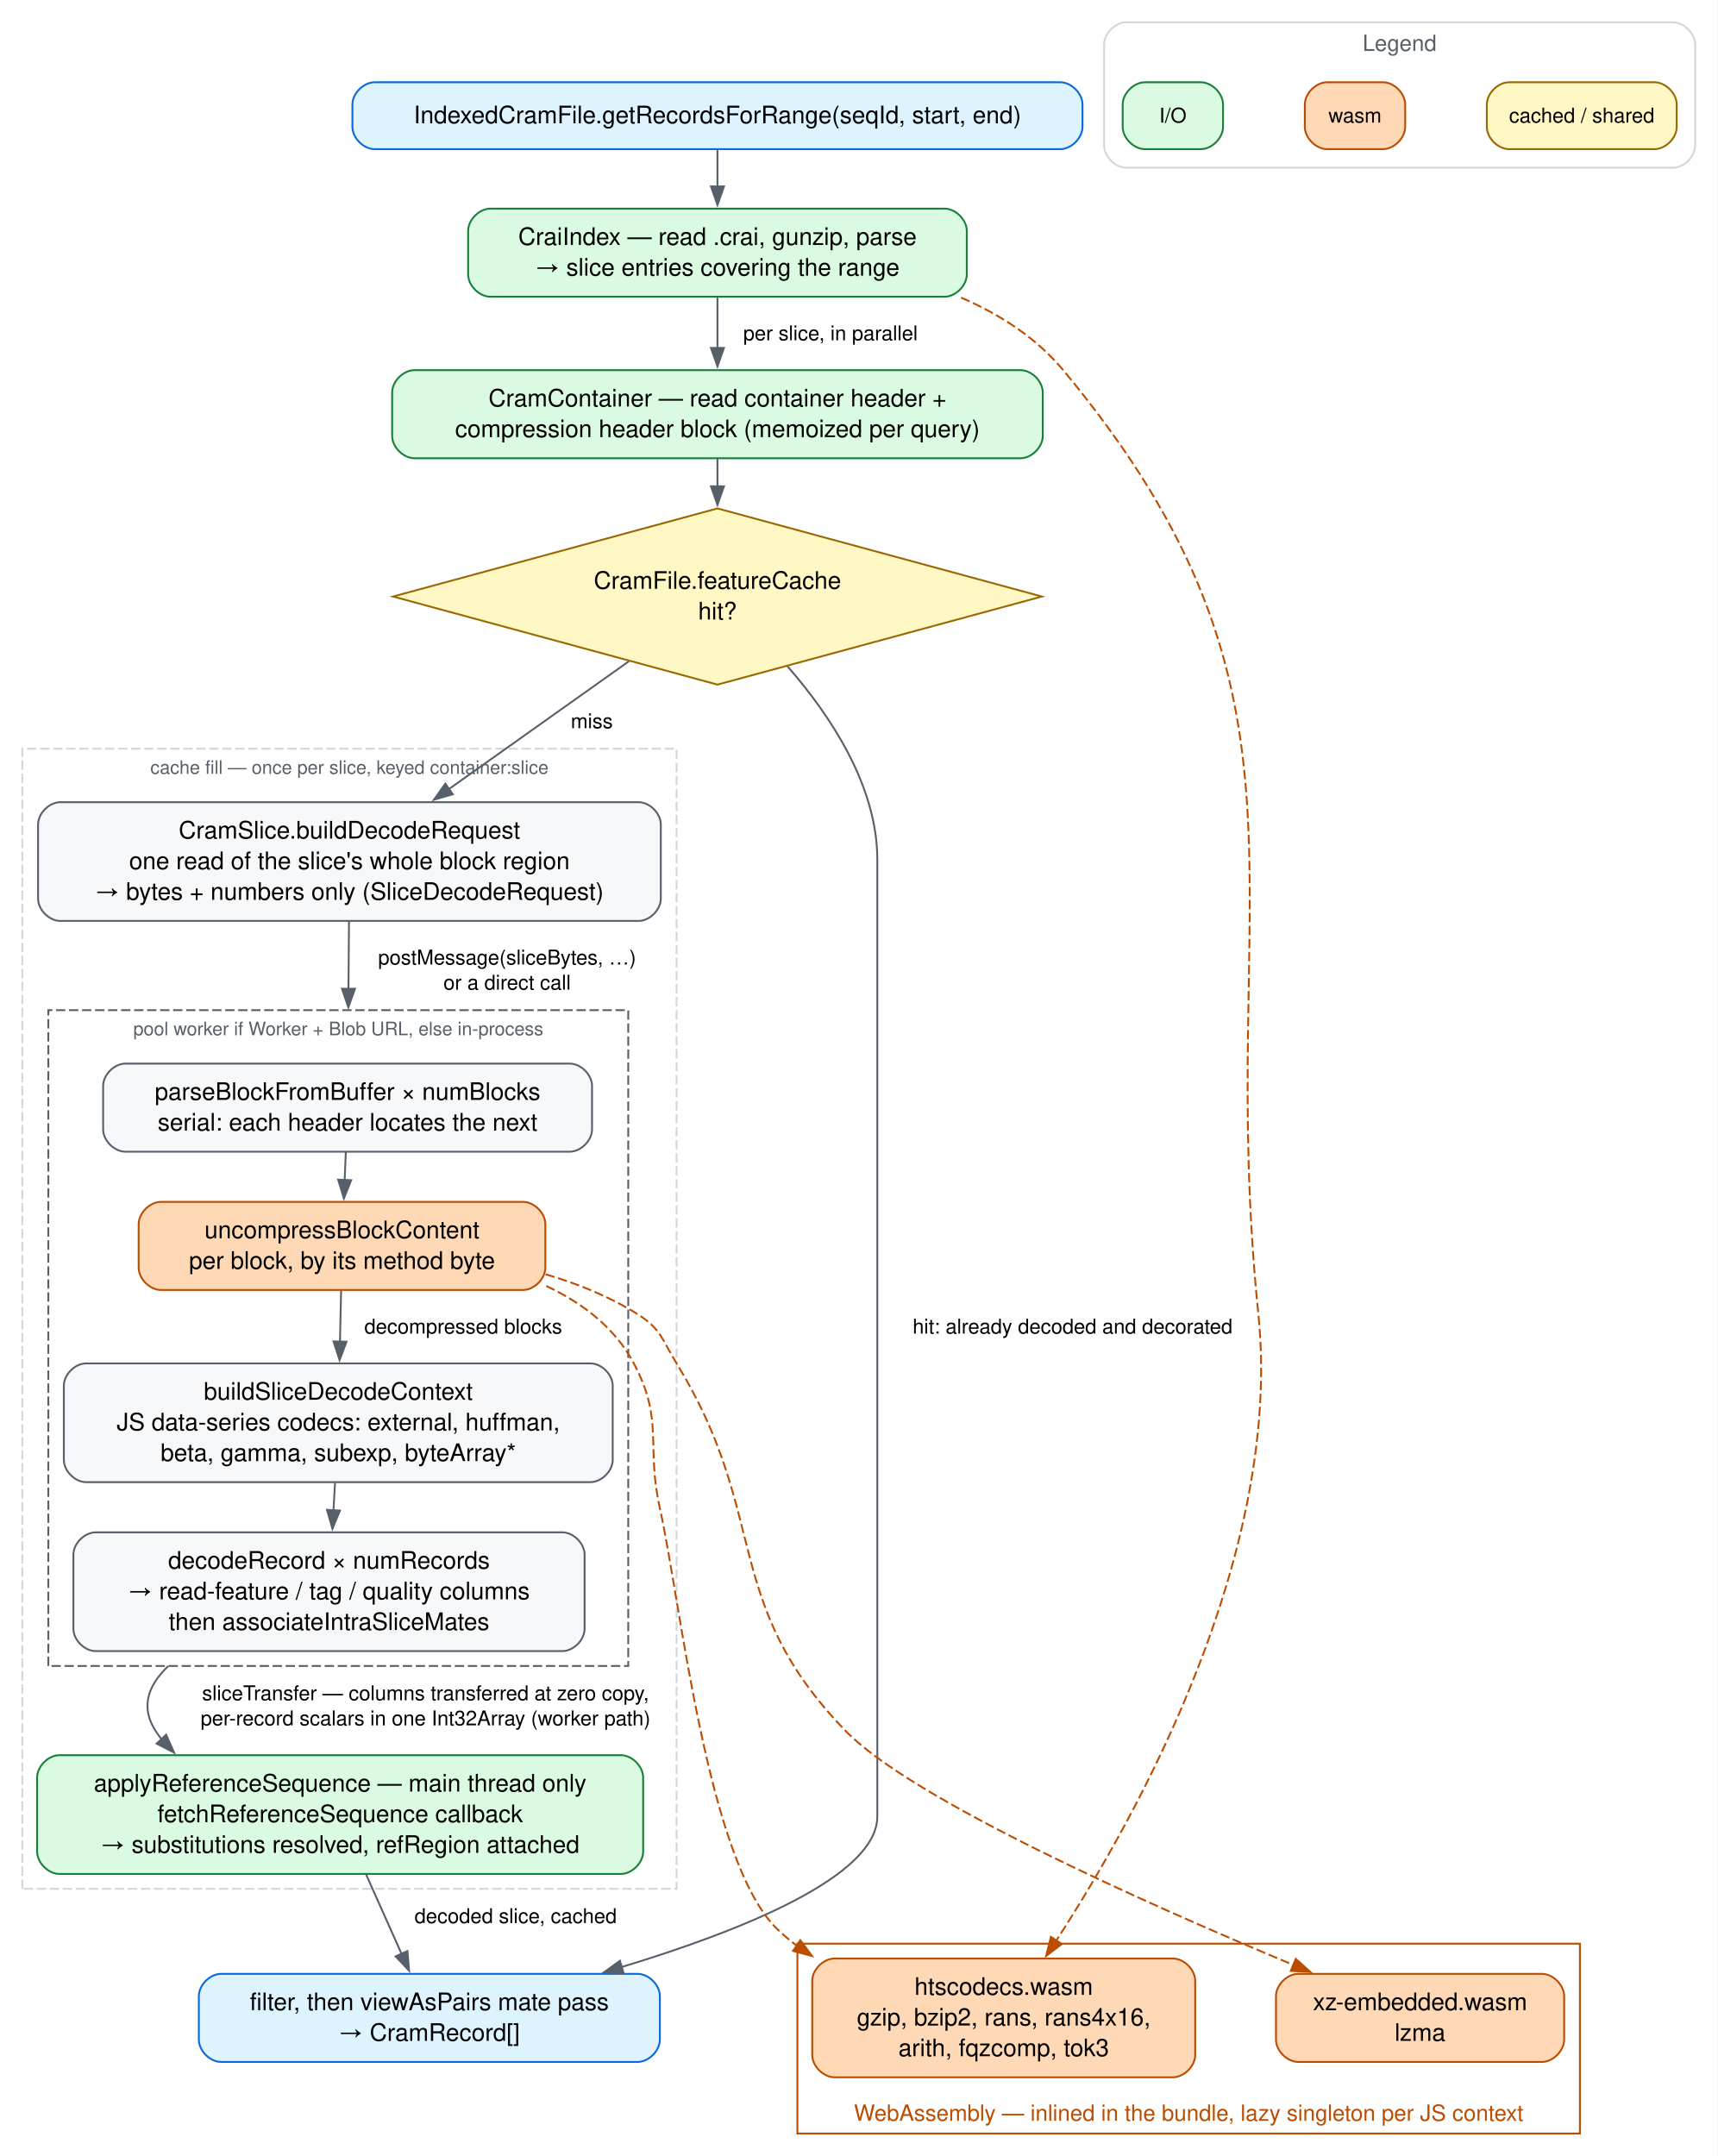
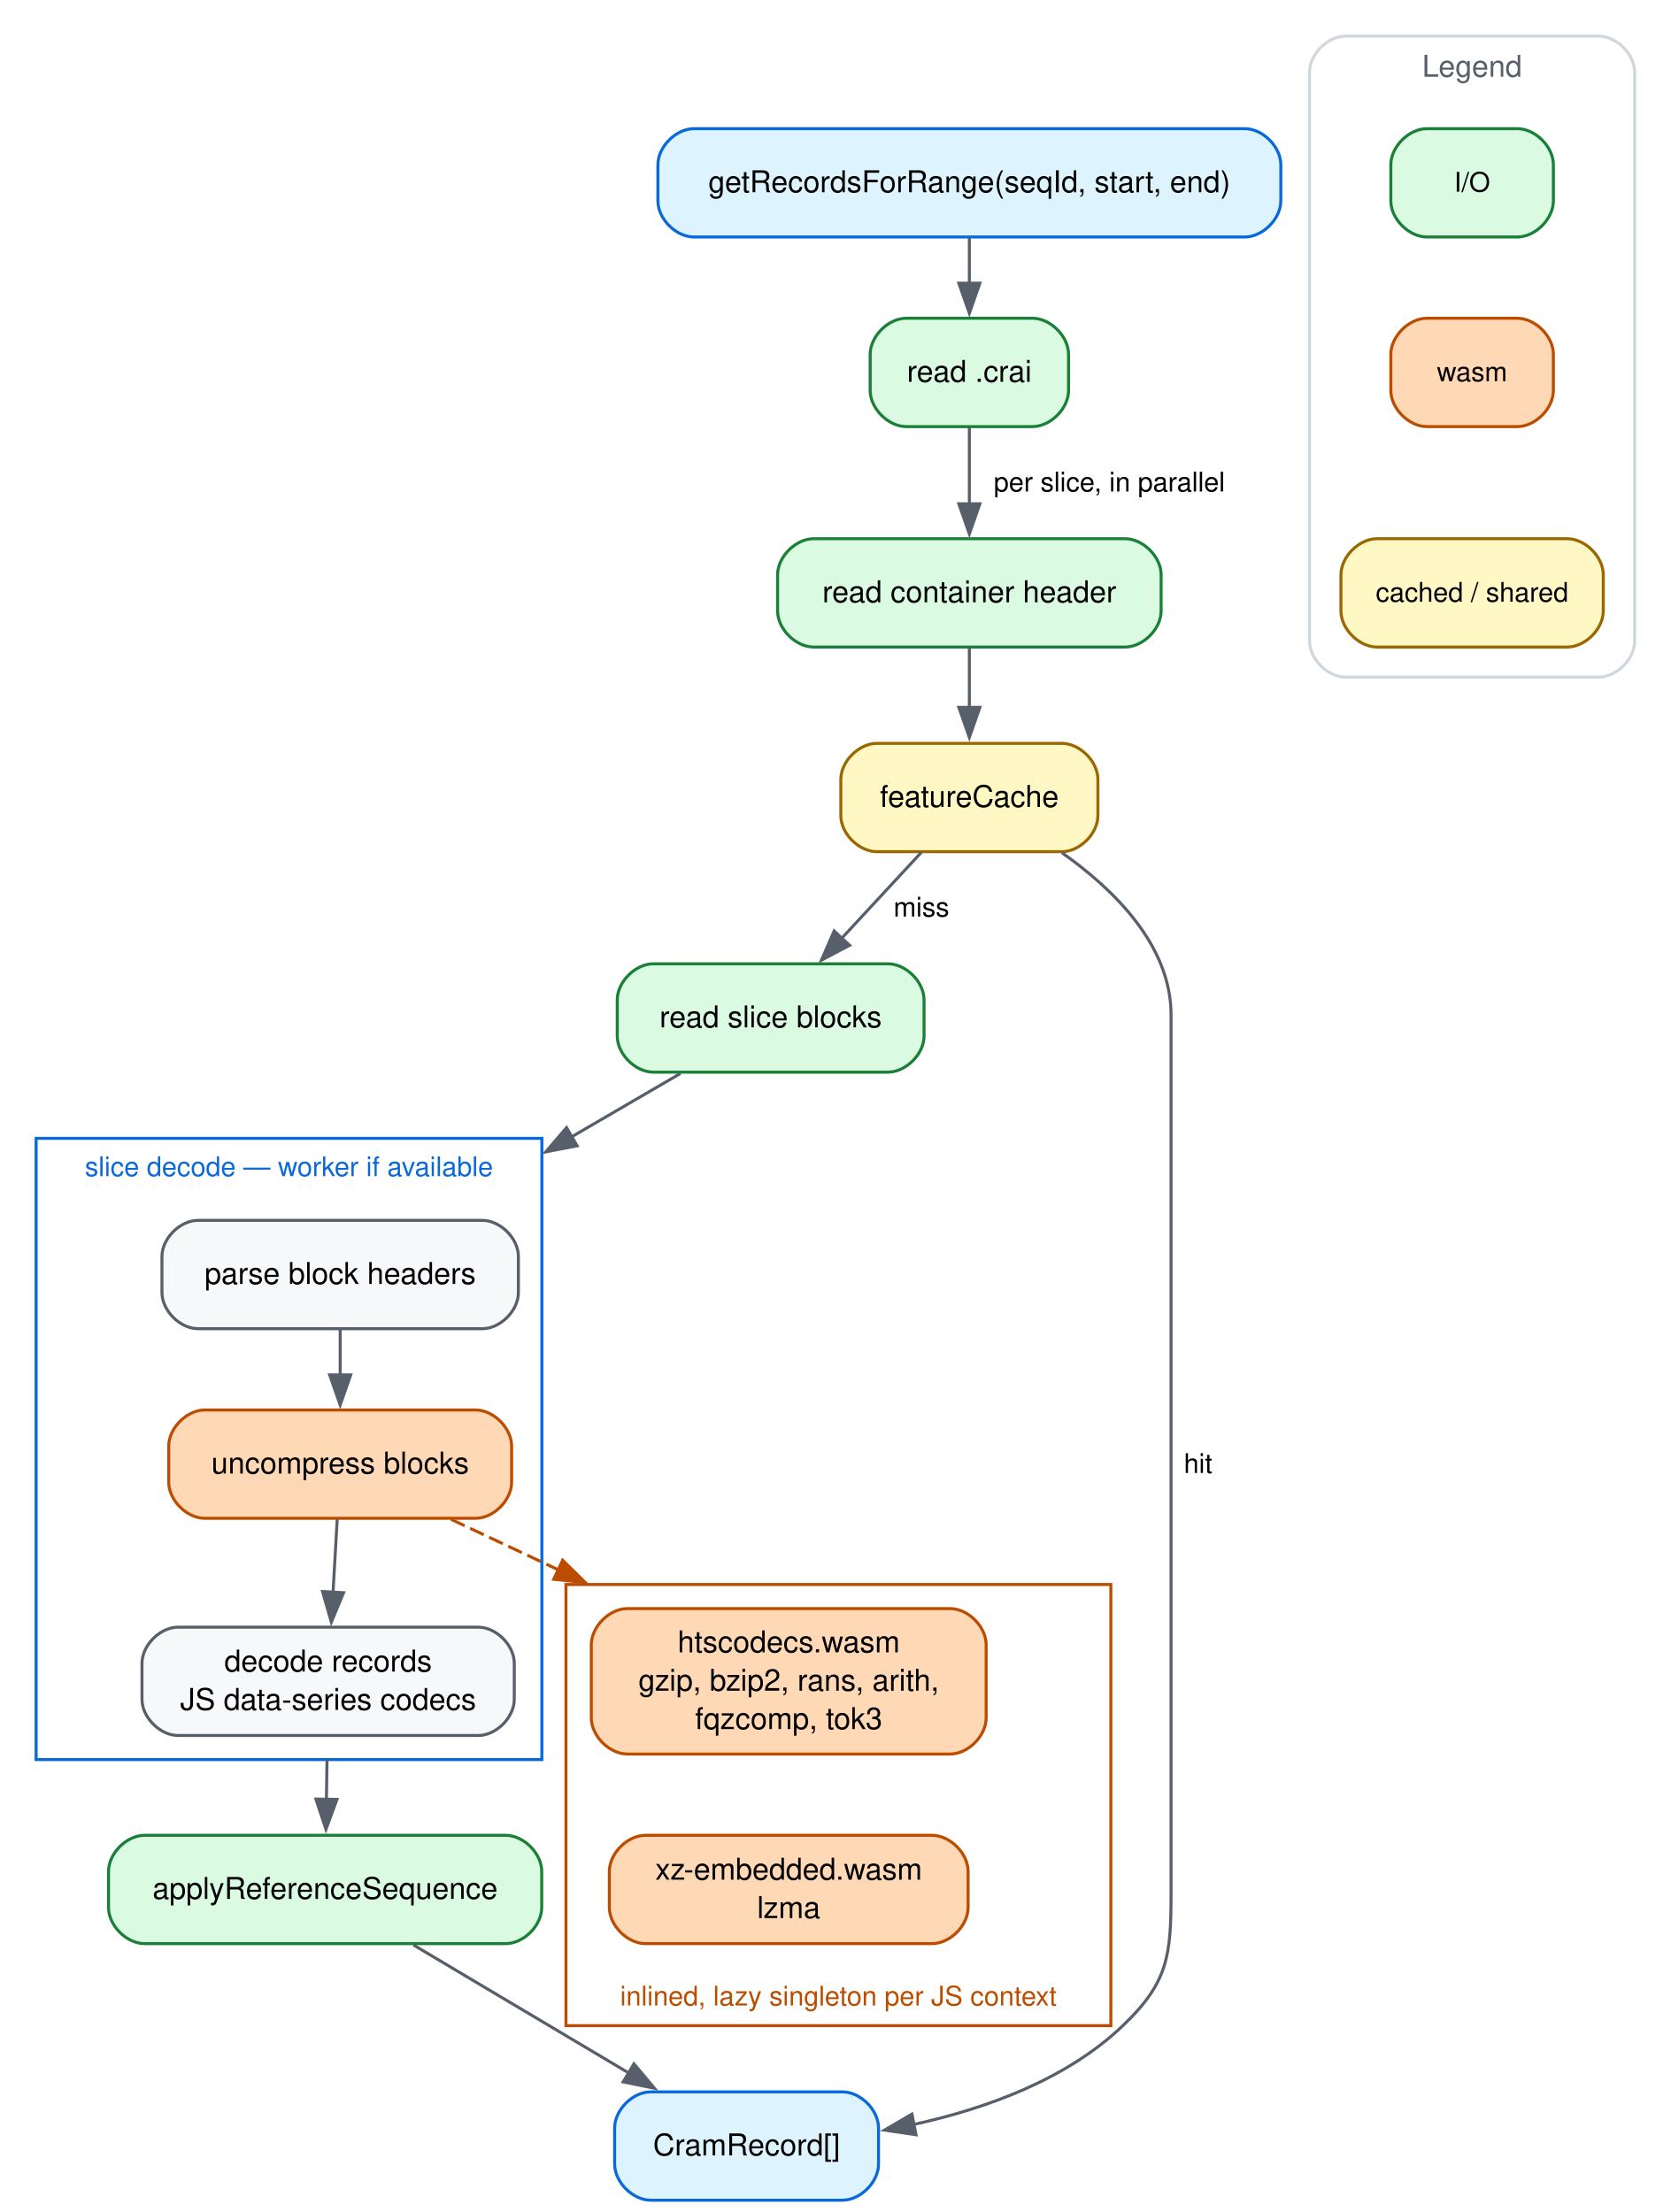
- <svg xmlns="http://www.w3.org/2000/svg" width="924pt" height="1160pt" viewBox="0.00 0.00 924.00 1160.00">
-   <g id="graph0" class="graph" transform="scale(1 1) rotate(0) translate(4 1155.9)">
-     <polygon fill="white" stroke="none" points="-4,4 -4,-1155.9 920,-1155.9 920,4 -4,4" />
+ <svg xmlns="http://www.w3.org/2000/svg" width="555pt" height="735pt" viewBox="0.00 0.00 555.00 735.00">
+   <g id="graph0" class="graph" transform="scale(1 1) rotate(0) translate(4 731.08)">
+     <polygon fill="white" stroke="none" points="-4,4 -4,-731.08 551,-731.08 551,4 -4,4" />
    <g id="clust1" class="cluster">
-       <polygon fill="white" stroke="#d0d7de" stroke-dasharray="5,2" points="8,-139.65 8,-753.05 360,-753.05 360,-139.65 8,-139.65" />
-       <text xml:space="preserve" text-anchor="middle" x="184" y="-739.55" font-family="Helvetica,sans-Serif" font-size="10.00" fill="#57606a">cache fill — once per slice, keyed container:slice</text>
+       <polygon fill="white" stroke="#0969da" points="8,-146.41 8,-352.83 176,-352.83 176,-146.41 8,-146.41" />
+       <text xml:space="preserve" text-anchor="middle" x="92" y="-340.28" font-family="Helvetica,sans-Serif" font-size="9.00" fill="#0969da">slice decode — worker if available</text>
    </g>
    <g id="clust2" class="cluster">
-       <polygon fill="white" stroke="#57606a" stroke-dasharray="5,2" points="22,-259.55 22,-612.4 334,-612.4 334,-259.55 22,-259.55" />
-       <text xml:space="preserve" text-anchor="middle" x="178" y="-598.9" font-family="Helvetica,sans-Serif" font-size="10.00" fill="#57606a">pool worker if Worker + Blob URL, else in-process</text>
+       <polygon fill="white" stroke="#bc4c00" points="184,-58 184,-204.58 365,-204.58 365,-58 184,-58" />
+       <text xml:space="preserve" text-anchor="middle" x="274.5" y="-64.7" font-family="Helvetica,sans-Serif" font-size="9.00" fill="#bc4c00">inlined, lazy singleton per JS context</text>
    </g>
    <g id="clust3" class="cluster">
-       <polygon fill="white" stroke="#bc4c00" points="425,-8 425,-110.15 846,-110.15 846,-8 425,-8" />
-       <text xml:space="preserve" text-anchor="middle" x="635.5" y="-14.85" font-family="Helvetica,sans-Serif" font-size="12.00" fill="#bc4c00">WebAssembly — inlined in the bundle, lazy singleton per JS context</text>
-     </g>
-     <g id="clust4" class="cluster">
-       <path fill="white" stroke="#d0d7de" d="M602,-1065.65C602,-1065.65 896,-1065.65 896,-1065.65 902,-1065.65 908,-1071.65 908,-1077.65 908,-1077.65 908,-1131.9 908,-1131.9 908,-1137.9 902,-1143.9 896,-1143.9 896,-1143.9 602,-1143.9 602,-1143.9 596,-1143.9 590,-1137.9 590,-1131.9 590,-1131.9 590,-1077.65 590,-1077.65 590,-1071.65 596,-1065.65 602,-1065.65" />
-       <text xml:space="preserve" text-anchor="middle" x="749" y="-1128.5" font-family="Helvetica,sans-Serif" font-size="12.00" fill="#57606a">Legend</text>
+       <path fill="white" stroke="#d0d7de" d="M443,-506.08C443,-506.08 527,-506.08 527,-506.08 533,-506.08 539,-512.08 539,-518.08 539,-518.08 539,-707.08 539,-707.08 539,-713.08 533,-719.08 527,-719.08 527,-719.08 443,-719.08 443,-719.08 437,-719.08 431,-713.08 431,-707.08 431,-707.08 431,-518.08 431,-518.08 431,-512.08 437,-506.08 443,-506.08" />
+       <text xml:space="preserve" text-anchor="middle" x="485" y="-705.58" font-family="Helvetica,sans-Serif" font-size="10.00" fill="#57606a">Legend</text>
    </g>
    <g id="node1" class="node">
-       <path fill="#ddf4ff" stroke="#0969da" d="M566.39,-1111.65C566.39,-1111.65 197.61,-1111.65 197.61,-1111.65 191.61,-1111.65 185.6,-1105.65 185.6,-1099.65 185.6,-1099.65 185.6,-1087.65 185.6,-1087.65 185.6,-1081.65 191.6,-1075.65 197.6,-1075.65 197.6,-1075.65 566.39,-1075.65 566.39,-1075.65 572.39,-1075.65 578.39,-1081.65 578.39,-1087.65 578.39,-1087.65 578.39,-1099.65 578.39,-1099.65 578.39,-1105.65 572.39,-1111.65 566.39,-1111.65" />
-       <text xml:space="preserve" text-anchor="middle" x="382" y="-1089.55" font-family="Helvetica,sans-Serif" font-size="13.00">IndexedCramFile.getRecordsForRange(seqId, start, end)</text>
+       <path fill="#ddf4ff" stroke="#0969da" d="M409.46,-688.33C409.46,-688.33 226.54,-688.33 226.54,-688.33 220.54,-688.33 214.54,-682.33 214.54,-676.33 214.54,-676.33 214.54,-664.33 214.54,-664.33 214.54,-658.33 220.54,-652.33 226.54,-652.33 226.54,-652.33 409.46,-652.33 409.46,-652.33 415.46,-652.33 421.46,-658.33 421.46,-664.33 421.46,-664.33 421.46,-676.33 421.46,-676.33 421.46,-682.33 415.46,-688.33 409.46,-688.33" />
+       <text xml:space="preserve" text-anchor="middle" x="318" y="-667.2" font-family="Helvetica,sans-Serif" font-size="10.00">getRecordsForRange(seqId, start, end)</text>
    </g>
    <g id="node2" class="node">
-       <path fill="#dafbe1" stroke="#1a7f37" d="M504.14,-1043.65C504.14,-1043.65 259.86,-1043.65 259.86,-1043.65 253.86,-1043.65 247.85,-1037.65 247.85,-1031.65 247.85,-1031.65 247.85,-1008.25 247.85,-1008.25 247.85,-1002.25 253.85,-996.25 259.86,-996.25 259.86,-996.25 504.14,-996.25 504.14,-996.25 510.14,-996.25 516.14,-1002.25 516.14,-1008.25 516.14,-1008.25 516.14,-1031.65 516.14,-1031.65 516.14,-1037.65 510.14,-1043.65 504.14,-1043.65" />
-       <text xml:space="preserve" text-anchor="middle" x="382" y="-1024.1" font-family="Helvetica,sans-Serif" font-size="13.00">CraiIndex — read .crai, gunzip, parse</text>
-       <text xml:space="preserve" text-anchor="middle" x="382" y="-1007.6" font-family="Helvetica,sans-Serif" font-size="13.00">→ slice entries covering the range</text>
+       <path fill="#dafbe1" stroke="#1a7f37" d="M338.95,-625.33C338.95,-625.33 297.05,-625.33 297.05,-625.33 291.05,-625.33 285.05,-619.33 285.05,-613.33 285.05,-613.33 285.05,-601.33 285.05,-601.33 285.05,-595.33 291.05,-589.33 297.05,-589.33 297.05,-589.33 338.95,-589.33 338.95,-589.33 344.95,-589.33 350.95,-595.33 350.95,-601.33 350.95,-601.33 350.95,-613.33 350.95,-613.33 350.95,-619.33 344.95,-625.33 338.95,-625.33" />
+       <text xml:space="preserve" text-anchor="middle" x="318" y="-604.2" font-family="Helvetica,sans-Serif" font-size="10.00">read .crai</text>
    </g>
    <g id="edge2" class="edge">
-       <path fill="none" stroke="#57606a" d="M382,-1075.29C382,-1069.29 382,-1062.34 382,-1055.45" />
-       <polygon fill="#57606a" stroke="#57606a" points="385.5,-1055.62 382,-1045.62 378.5,-1055.62 385.5,-1055.62" />
+       <path fill="none" stroke="#57606a" d="M318,-652.01C318,-647.21 318,-641.86 318,-636.6" />
+       <polygon fill="#57606a" stroke="#57606a" points="321.5,-636.99 318,-626.99 314.5,-636.99 321.5,-636.99" />
    </g>
    <g id="node3" class="node">
-       <path fill="#dafbe1" stroke="#1a7f37" d="M545.02,-956.75C545.02,-956.75 218.98,-956.75 218.98,-956.75 212.98,-956.75 206.98,-950.75 206.98,-944.75 206.98,-944.75 206.98,-921.35 206.98,-921.35 206.98,-915.35 212.98,-909.35 218.98,-909.35 218.98,-909.35 545.02,-909.35 545.02,-909.35 551.02,-909.35 557.02,-915.35 557.02,-921.35 557.02,-921.35 557.02,-944.75 557.02,-944.75 557.02,-950.75 551.02,-956.75 545.02,-956.75" />
-       <text xml:space="preserve" text-anchor="middle" x="382" y="-937.2" font-family="Helvetica,sans-Serif" font-size="13.00">CramContainer — read container header +</text>
-       <text xml:space="preserve" text-anchor="middle" x="382" y="-920.7" font-family="Helvetica,sans-Serif" font-size="13.00">compression header block (memoized per query)</text>
+       <path fill="#dafbe1" stroke="#1a7f37" d="M369.7,-552.08C369.7,-552.08 266.3,-552.08 266.3,-552.08 260.3,-552.08 254.3,-546.08 254.3,-540.08 254.3,-540.08 254.3,-528.08 254.3,-528.08 254.3,-522.08 260.3,-516.08 266.3,-516.08 266.3,-516.08 369.7,-516.08 369.7,-516.08 375.7,-516.08 381.7,-522.08 381.7,-528.08 381.7,-528.08 381.7,-540.08 381.7,-540.08 381.7,-546.08 375.7,-552.08 369.7,-552.08" />
+       <text xml:space="preserve" text-anchor="middle" x="318" y="-530.95" font-family="Helvetica,sans-Serif" font-size="10.00">read container header</text>
    </g>
    <g id="edge3" class="edge">
-       <path fill="none" stroke="#57606a" d="M382,-995.75C382,-987.33 382,-977.62 382,-968.44" />
-       <polygon fill="#57606a" stroke="#57606a" points="385.5,-968.73 382,-958.73 378.5,-968.73 385.5,-968.73" />
-       <text xml:space="preserve" text-anchor="middle" x="439.75" y="-972.8" font-family="Helvetica,sans-Serif" font-size="11.00">  per slice, in parallel</text>
+       <path fill="none" stroke="#57606a" d="M318,-589.08C318,-581.38 318,-572.1 318,-563.42" />
+       <polygon fill="#57606a" stroke="#57606a" points="321.5,-563.68 318,-553.68 314.5,-563.68 321.5,-563.68" />
+       <text xml:space="preserve" text-anchor="middle" x="364.5" y="-567.78" font-family="Helvetica,sans-Serif" font-size="9.00"> per slice, in parallel </text>
+     </g>
+     <g id="node4" class="node">
+       <path fill="#fff8c5" stroke="#9a6700" d="M348.7,-484.08C348.7,-484.08 287.3,-484.08 287.3,-484.08 281.3,-484.08 275.3,-478.08 275.3,-472.08 275.3,-472.08 275.3,-460.08 275.3,-460.08 275.3,-454.08 281.3,-448.08 287.3,-448.08 287.3,-448.08 348.7,-448.08 348.7,-448.08 354.7,-448.08 360.7,-454.08 360.7,-460.08 360.7,-460.08 360.7,-472.08 360.7,-472.08 360.7,-478.08 354.7,-484.08 348.7,-484.08" />
+       <text xml:space="preserve" text-anchor="middle" x="318" y="-462.95" font-family="Helvetica,sans-Serif" font-size="10.00">featureCache</text>
+     </g>
+     <g id="edge4" class="edge">
+       <path fill="none" stroke="#57606a" d="M318,-515.74C318,-509.65 318,-502.63 318,-495.86" />
+       <polygon fill="#57606a" stroke="#57606a" points="321.5,-496.05 318,-486.05 314.5,-496.05 321.5,-496.05" />
+     </g>
+     <g id="node5" class="node">
+       <path fill="#dafbe1" stroke="#1a7f37" d="M290.95,-410.83C290.95,-410.83 213.04,-410.83 213.04,-410.83 207.04,-410.83 201.04,-404.83 201.04,-398.83 201.04,-398.83 201.04,-386.83 201.04,-386.83 201.04,-380.83 207.04,-374.83 213.04,-374.83 213.04,-374.83 290.95,-374.83 290.95,-374.83 296.95,-374.83 302.95,-380.83 302.95,-386.83 302.95,-386.83 302.95,-398.83 302.95,-398.83 302.95,-404.83 296.95,-410.83 290.95,-410.83" />
+       <text xml:space="preserve" text-anchor="middle" x="252" y="-389.7" font-family="Helvetica,sans-Serif" font-size="10.00">read slice blocks</text>
+     </g>
+     <g id="edge5" class="edge">
+       <path fill="none" stroke="#57606a" d="M302.02,-447.83C294.08,-439.26 284.32,-428.72 275.54,-419.24" />
+       <polygon fill="#57606a" stroke="#57606a" points="278.22,-416.99 268.86,-412.03 273.09,-421.74 278.22,-416.99" />
+       <text xml:space="preserve" text-anchor="middle" x="302.08" y="-426.53" font-family="Helvetica,sans-Serif" font-size="9.00"> miss </text>
+     </g>
+     <g id="node7" class="node">
+       <path fill="#ddf4ff" stroke="#0969da" d="M275.83,-36C275.83,-36 212.17,-36 212.17,-36 206.17,-36 200.17,-30 200.17,-24 200.17,-24 200.17,-12 200.17,-12 200.17,-6 206.17,0 212.17,0 212.17,0 275.83,0 275.83,0 281.83,0 287.83,-6 287.83,-12 287.83,-12 287.83,-24 287.83,-24 287.83,-30 281.83,-36 275.83,-36" />
+       <text xml:space="preserve" text-anchor="middle" x="244" y="-14.88" font-family="Helvetica,sans-Serif" font-size="10.00">CramRecord[]</text>
+     </g>
+     <g id="edge11" class="edge">
+       <path fill="none" stroke="#57606a" d="M348.75,-447.74C366.37,-435.31 385,-416.75 385,-393.83 385,-393.83 385,-393.83 385,-102.25 385,-81.34 384.11,-72.45 369,-58 350.28,-40.09 323.46,-30.4 299.46,-25.16" />
+       <polygon fill="#57606a" stroke="#57606a" points="300.28,-21.75 289.79,-23.28 298.94,-28.62 300.28,-21.75" />
+       <text xml:space="preserve" text-anchor="middle" x="394" y="-241.65" font-family="Helvetica,sans-Serif" font-size="9.00"> hit </text>
+     </g>
+     <g id="node8" class="node">
+       <path fill="#f6f8fa" stroke="#57606a" d="M156.2,-325.58C156.2,-325.58 61.8,-325.58 61.8,-325.58 55.8,-325.58 49.8,-319.58 49.8,-313.58 49.8,-313.58 49.8,-301.58 49.8,-301.58 49.8,-295.58 55.8,-289.58 61.8,-289.58 61.8,-289.58 156.2,-289.58 156.2,-289.58 162.2,-289.58 168.2,-295.58 168.2,-301.58 168.2,-301.58 168.2,-313.58 168.2,-313.58 168.2,-319.58 162.2,-325.58 156.2,-325.58" />
+       <text xml:space="preserve" text-anchor="middle" x="109" y="-304.45" font-family="Helvetica,sans-Serif" font-size="10.00">parse block headers</text>
+     </g>
+     <g id="edge6" class="edge">
+       <path fill="none" stroke="#57606a" d="M222.02,-374.38C211.31,-368.14 198.69,-360.79 185.84,-353.31" />
+       <polygon fill="#57606a" stroke="#57606a" points="187.71,-350.35 177.3,-348.34 184.19,-356.4 187.71,-350.35" />
+     </g>
+     <g id="node6" class="node">
+       <path fill="#dafbe1" stroke="#1a7f37" d="M163.95,-121.25C163.95,-121.25 44.05,-121.25 44.05,-121.25 38.05,-121.25 32.05,-115.25 32.05,-109.25 32.05,-109.25 32.05,-97.25 32.05,-97.25 32.05,-91.25 38.05,-85.25 44.05,-85.25 44.05,-85.25 163.95,-85.25 163.95,-85.25 169.95,-85.25 175.95,-91.25 175.95,-97.25 175.95,-97.25 175.95,-109.25 175.95,-109.25 175.95,-115.25 169.95,-121.25 163.95,-121.25" />
+       <text xml:space="preserve" text-anchor="middle" x="104" y="-100.12" font-family="Helvetica,sans-Serif" font-size="10.00">applyReferenceSequence</text>
+     </g>
+     <g id="edge10" class="edge">
+       <path fill="none" stroke="#57606a" d="M133.35,-84.8C154.16,-72.42 182.31,-55.68 205.01,-42.18" />
+       <polygon fill="#57606a" stroke="#57606a" points="206.58,-45.32 213.39,-37.2 203.01,-39.31 206.58,-45.32" />
+     </g>
+     <g id="node9" class="node">
+       <path fill="#ffd8b5" stroke="#bc4c00" d="M153.95,-262.58C153.95,-262.58 64.05,-262.58 64.05,-262.58 58.05,-262.58 52.05,-256.58 52.05,-250.58 52.05,-250.58 52.05,-238.58 52.05,-238.58 52.05,-232.58 58.05,-226.58 64.05,-226.58 64.05,-226.58 153.95,-226.58 153.95,-226.58 159.95,-226.58 165.95,-232.58 165.95,-238.58 165.95,-238.58 165.95,-250.58 165.95,-250.58 165.95,-256.58 159.95,-262.58 153.95,-262.58" />
+       <text xml:space="preserve" text-anchor="middle" x="109" y="-241.45" font-family="Helvetica,sans-Serif" font-size="10.00">uncompress blocks</text>
+     </g>
+     <g id="edge7" class="edge">
+       <path fill="none" stroke="#57606a" d="M109,-289.26C109,-284.46 109,-279.11 109,-273.85" />
+       <polygon fill="#57606a" stroke="#57606a" points="112.5,-274.24 109,-264.24 105.5,-274.24 112.5,-274.24" />
+     </g>
+     <g id="node10" class="node">
+       <path fill="#f6f8fa" stroke="#57606a" d="M154.83,-190.41C154.83,-190.41 55.17,-190.41 55.17,-190.41 49.17,-190.41 43.17,-184.41 43.17,-178.41 43.17,-178.41 43.17,-166.41 43.17,-166.41 43.17,-160.41 49.17,-154.41 55.17,-154.41 55.17,-154.41 154.83,-154.41 154.83,-154.41 160.83,-154.41 166.83,-160.41 166.83,-166.41 166.83,-166.41 166.83,-178.41 166.83,-178.41 166.83,-184.41 160.83,-190.41 154.83,-190.41" />
+       <text xml:space="preserve" text-anchor="middle" x="105" y="-175.66" font-family="Helvetica,sans-Serif" font-size="10.00">decode records</text>
+       <text xml:space="preserve" text-anchor="middle" x="105" y="-162.91" font-family="Helvetica,sans-Serif" font-size="10.00">JS data-series codecs</text>
+     </g>
+     <g id="edge8" class="edge">
+       <path fill="none" stroke="#57606a" d="M108.01,-226.24C107.59,-218.93 107.1,-210.23 106.63,-202.02" />
+       <polygon fill="#57606a" stroke="#57606a" points="110.13,-201.86 106.06,-192.07 103.14,-202.25 110.13,-201.86" />
+     </g>
+     <g id="node11" class="node">
+       <path fill="#ffd8b5" stroke="#bc4c00" d="M311.58,-196.58C311.58,-196.58 204.42,-196.58 204.42,-196.58 198.42,-196.58 192.42,-190.58 192.42,-184.58 192.42,-184.58 192.42,-160.25 192.42,-160.25 192.42,-154.25 198.42,-148.25 204.42,-148.25 204.42,-148.25 311.58,-148.25 311.58,-148.25 317.58,-148.25 323.58,-154.25 323.58,-160.25 323.58,-160.25 323.58,-184.58 323.58,-184.58 323.58,-190.58 317.58,-196.58 311.58,-196.58" />
+       <text xml:space="preserve" text-anchor="middle" x="258" y="-182.04" font-family="Helvetica,sans-Serif" font-size="10.00">htscodecs.wasm</text>
+       <text xml:space="preserve" text-anchor="middle" x="258" y="-169.29" font-family="Helvetica,sans-Serif" font-size="10.00">gzip, bzip2, rans, arith,</text>
+       <text xml:space="preserve" text-anchor="middle" x="258" y="-156.54" font-family="Helvetica,sans-Serif" font-size="10.00">fqzcomp, tok3</text>
+     </g>
+     <g id="edge12" class="edge">
+       <path fill="none" stroke="#bc4c00" stroke-dasharray="5,2" d="M145.83,-226.24C156.7,-221.12 169.02,-215.31 181.42,-209.48" />
+       <polygon fill="#bc4c00" stroke="#bc4c00" points="182.9,-212.65 190.45,-205.22 179.92,-206.32 182.9,-212.65" />
+     </g>
+     <g id="edge9" class="edge">
+       <path fill="none" stroke="#57606a" d="M104.63,-146.42C104.56,-142.11 104.5,-137.61 104.43,-133.21" />
+       <polygon fill="#57606a" stroke="#57606a" points="107.93,-133.18 104.28,-123.23 100.93,-133.29 107.93,-133.18" />
    </g>
    <g id="node12" class="node">
-       <path fill="#ffd8b5" stroke="#bc4c00" d="M627.02,-102.15C627.02,-102.15 444.98,-102.15 444.98,-102.15 438.98,-102.15 432.98,-96.15 432.98,-90.15 432.98,-90.15 432.98,-50.25 432.98,-50.25 432.98,-44.25 438.98,-38.25 444.98,-38.25 444.98,-38.25 627.02,-38.25 627.02,-38.25 633.02,-38.25 639.02,-44.25 639.02,-50.25 639.02,-50.25 639.02,-90.15 639.02,-90.15 639.02,-96.15 633.02,-102.15 627.02,-102.15" />
-       <text xml:space="preserve" text-anchor="middle" x="536" y="-82.6" font-family="Helvetica,sans-Serif" font-size="13.00">htscodecs.wasm</text>
-       <text xml:space="preserve" text-anchor="middle" x="536" y="-66.1" font-family="Helvetica,sans-Serif" font-size="13.00">gzip, bzip2, rans, rans4x16,</text>
-       <text xml:space="preserve" text-anchor="middle" x="536" y="-49.6" font-family="Helvetica,sans-Serif" font-size="13.00">arith, fqzcomp, tok3</text>
-     </g>
-     <g id="edge13" class="edge">
-       <path fill="none" stroke="#bc4c00" stroke-dasharray="5,2" d="M513.07,-995.78C534.01,-986.72 553.52,-974.16 568,-956.75 715.4,-779.53 649.54,-678.16 673,-448.85 686.19,-319.89 608.02,-179.13 564.19,-111.67" />
-       <polygon fill="#bc4c00" stroke="#bc4c00" points="567.24,-109.95 558.82,-103.53 561.4,-113.8 567.24,-109.95" />
-     </g>
-     <g id="node4" class="node">
-       <polygon fill="#fff8c5" stroke="#9a6700" points="382,-882.35 207.46,-834.95 382,-787.55 556.54,-834.95 382,-882.35" />
-       <text xml:space="preserve" text-anchor="middle" x="382" y="-839.1" font-family="Helvetica,sans-Serif" font-size="13.00">CramFile.featureCache</text>
-       <text xml:space="preserve" text-anchor="middle" x="382" y="-822.6" font-family="Helvetica,sans-Serif" font-size="13.00">hit?</text>
-     </g>
-     <g id="edge4" class="edge">
-       <path fill="none" stroke="#57606a" d="M382,-909.28C382,-904.53 382,-899.32 382,-893.95" />
-       <polygon fill="#57606a" stroke="#57606a" points="385.5,-894.26 382,-884.26 378.5,-894.26 385.5,-894.26" />
-     </g>
-     <g id="node5" class="node">
-       <path fill="#ddf4ff" stroke="#0969da" d="M339.02,-93.9C339.02,-93.9 114.98,-93.9 114.98,-93.9 108.98,-93.9 102.98,-87.9 102.98,-81.9 102.98,-81.9 102.98,-58.5 102.98,-58.5 102.98,-52.5 108.98,-46.5 114.98,-46.5 114.98,-46.5 339.02,-46.5 339.02,-46.5 345.02,-46.5 351.02,-52.5 351.02,-58.5 351.02,-58.5 351.02,-81.9 351.02,-81.9 351.02,-87.9 345.02,-93.9 339.02,-93.9" />
-       <text xml:space="preserve" text-anchor="middle" x="227" y="-74.35" font-family="Helvetica,sans-Serif" font-size="13.00">filter, then viewAsPairs mate pass</text>
-       <text xml:space="preserve" text-anchor="middle" x="227" y="-57.85" font-family="Helvetica,sans-Serif" font-size="13.00">→ CramRecord[]</text>
-     </g>
-     <g id="edge12" class="edge">
-       <path fill="none" stroke="#57606a" d="M419.72,-797.33C442.83,-770.88 468,-732.98 468,-693.35 468,-693.35 468,-693.35 468,-178.6 468,-146.49 395.72,-117.34 330.33,-97.54" />
-       <polygon fill="#57606a" stroke="#57606a" points="331.52,-94.24 320.94,-94.75 329.53,-100.95 331.52,-94.24" />
-       <text xml:space="preserve" text-anchor="middle" x="570" y="-438.4" font-family="Helvetica,sans-Serif" font-size="11.00">  hit: already decoded and decorated</text>
-     </g>
-     <g id="node6" class="node">
-       <path fill="#f6f8fa" stroke="#57606a" d="M339.52,-724.3C339.52,-724.3 28.48,-724.3 28.48,-724.3 22.48,-724.3 16.48,-718.3 16.48,-712.3 16.48,-712.3 16.48,-672.4 16.48,-672.4 16.48,-666.4 22.48,-660.4 28.48,-660.4 28.48,-660.4 339.52,-660.4 339.52,-660.4 345.52,-660.4 351.52,-666.4 351.52,-672.4 351.52,-672.4 351.52,-712.3 351.52,-712.3 351.52,-718.3 345.52,-724.3 339.52,-724.3" />
-       <text xml:space="preserve" text-anchor="middle" x="184" y="-704.75" font-family="Helvetica,sans-Serif" font-size="13.00">CramSlice.buildDecodeRequest</text>
-       <text xml:space="preserve" text-anchor="middle" x="184" y="-688.25" font-family="Helvetica,sans-Serif" font-size="13.00">one read of the slice's whole block region</text>
-       <text xml:space="preserve" text-anchor="middle" x="184" y="-671.75" font-family="Helvetica,sans-Serif" font-size="13.00">→ bytes + numbers only (SliceDecodeRequest)</text>
-     </g>
-     <g id="edge5" class="edge">
-       <path fill="none" stroke="#57606a" d="M334.32,-800.09C305.08,-779.33 267.58,-752.7 237.35,-731.23" />
-       <polygon fill="#57606a" stroke="#57606a" points="239.63,-728.56 229.45,-725.62 235.58,-734.27 239.63,-728.56" />
-       <text xml:space="preserve" text-anchor="middle" x="311.35" y="-764.1" font-family="Helvetica,sans-Serif" font-size="11.00">  miss</text>
-     </g>
-     <g id="node7" class="node">
-       <path fill="#f6f8fa" stroke="#57606a" d="M302.52,-583.65C302.52,-583.65 63.48,-583.65 63.48,-583.65 57.48,-583.65 51.48,-577.65 51.48,-571.65 51.48,-571.65 51.48,-548.25 51.48,-548.25 51.48,-542.25 57.48,-536.25 63.48,-536.25 63.48,-536.25 302.52,-536.25 302.52,-536.25 308.52,-536.25 314.52,-542.25 314.52,-548.25 314.52,-548.25 314.52,-571.65 314.52,-571.65 314.52,-577.65 308.52,-583.65 302.52,-583.65" />
-       <text xml:space="preserve" text-anchor="middle" x="183" y="-564.1" font-family="Helvetica,sans-Serif" font-size="13.00">parseBlockFromBuffer × numBlocks</text>
-       <text xml:space="preserve" text-anchor="middle" x="183" y="-547.6" font-family="Helvetica,sans-Serif" font-size="13.00">serial: each header locates the next</text>
-     </g>
-     <g id="edge6" class="edge">
-       <path fill="none" stroke="#57606a" d="M183.76,-660.12C183.68,-649.18 183.58,-636.47 183.48,-623.88" />
-       <polygon fill="#57606a" stroke="#57606a" points="186.98,-623.89 183.41,-613.91 179.98,-623.94 186.98,-623.89" />
-       <text xml:space="preserve" text-anchor="middle" x="265.77" y="-636.95" font-family="Helvetica,sans-Serif" font-size="11.00">  postMessage(sliceBytes, …)</text>
-       <text xml:space="preserve" text-anchor="middle" x="265.77" y="-623.45" font-family="Helvetica,sans-Serif" font-size="11.00">  or a direct call</text>
-     </g>
-     <g id="node8" class="node">
-       <path fill="#ffd8b5" stroke="#bc4c00" d="M277.39,-509.25C277.39,-509.25 82.6,-509.25 82.6,-509.25 76.6,-509.25 70.6,-503.25 70.6,-497.25 70.6,-497.25 70.6,-473.85 70.6,-473.85 70.6,-467.85 76.6,-461.85 82.6,-461.85 82.6,-461.85 277.39,-461.85 277.39,-461.85 283.39,-461.85 289.39,-467.85 289.39,-473.85 289.39,-473.85 289.39,-497.25 289.39,-497.25 289.39,-503.25 283.39,-509.25 277.39,-509.25" />
-       <text xml:space="preserve" text-anchor="middle" x="180" y="-489.7" font-family="Helvetica,sans-Serif" font-size="13.00">uncompressBlockContent</text>
-       <text xml:space="preserve" text-anchor="middle" x="180" y="-473.2" font-family="Helvetica,sans-Serif" font-size="13.00">per block, by its method byte</text>
-     </g>
-     <g id="edge7" class="edge">
-       <path fill="none" stroke="#57606a" d="M182.05,-536.04C181.85,-531.16 181.63,-525.9 181.41,-520.69" />
-       <polygon fill="#57606a" stroke="#57606a" points="184.93,-520.92 181.02,-511.07 177.93,-521.21 184.93,-520.92" />
-     </g>
-     <g id="node9" class="node">
-       <path fill="#f6f8fa" stroke="#57606a" d="M313.64,-422.35C313.64,-422.35 42.36,-422.35 42.36,-422.35 36.36,-422.35 30.35,-416.35 30.35,-410.35 30.35,-410.35 30.35,-370.45 30.35,-370.45 30.35,-364.45 36.35,-358.45 42.35,-358.45 42.35,-358.45 313.64,-358.45 313.64,-358.45 319.64,-358.45 325.64,-364.45 325.64,-370.45 325.64,-370.45 325.64,-410.35 325.64,-410.35 325.64,-416.35 319.64,-422.35 313.64,-422.35" />
-       <text xml:space="preserve" text-anchor="middle" x="178" y="-402.8" font-family="Helvetica,sans-Serif" font-size="13.00">buildSliceDecodeContext</text>
-       <text xml:space="preserve" text-anchor="middle" x="178" y="-386.3" font-family="Helvetica,sans-Serif" font-size="13.00">JS data-series codecs: external, huffman,</text>
-       <text xml:space="preserve" text-anchor="middle" x="178" y="-369.8" font-family="Helvetica,sans-Serif" font-size="13.00">beta, gamma, subexp, byteArray*</text>
-     </g>
-     <g id="edge8" class="edge">
-       <path fill="none" stroke="#57606a" d="M179.51,-461.52C179.33,-453.17 179.12,-443.45 178.91,-433.96" />
-       <polygon fill="#57606a" stroke="#57606a" points="182.42,-434.03 178.7,-424.11 175.42,-434.18 182.42,-434.03" />
-       <text xml:space="preserve" text-anchor="middle" x="242.18" y="-438.4" font-family="Helvetica,sans-Serif" font-size="11.00">  decompressed blocks</text>
-     </g>
-     <g id="edge14" class="edge">
-       <path fill="none" stroke="#bc4c00" stroke-dasharray="5,2" d="M289.85,-464.02C309.46,-454.82 326.86,-441.53 337,-422.35 353.44,-391.25 343.4,-378.8 351,-344.45 362.28,-293.48 376.56,-154.52 414,-118.15 417.39,-114.86 421.03,-111.79 424.87,-108.94" />
-       <polygon fill="#bc4c00" stroke="#bc4c00" points="426.57,-112.01 432.88,-103.5 422.64,-106.22 426.57,-112.01" />
+       <path fill="#ffd8b5" stroke="#bc4c00" d="M305.58,-121.25C305.58,-121.25 210.42,-121.25 210.42,-121.25 204.42,-121.25 198.42,-115.25 198.42,-109.25 198.42,-109.25 198.42,-97.25 198.42,-97.25 198.42,-91.25 204.42,-85.25 210.42,-85.25 210.42,-85.25 305.58,-85.25 305.58,-85.25 311.58,-85.25 317.58,-91.25 317.58,-97.25 317.58,-97.25 317.58,-109.25 317.58,-109.25 317.58,-115.25 311.58,-121.25 305.58,-121.25" />
+       <text xml:space="preserve" text-anchor="middle" x="258" y="-106.5" font-family="Helvetica,sans-Serif" font-size="10.00">xz-embedded.wasm</text>
+       <text xml:space="preserve" text-anchor="middle" x="258" y="-93.75" font-family="Helvetica,sans-Serif" font-size="10.00">lzma</text>
    </g>
    <g id="node13" class="node">
-       <path fill="#ffd8b5" stroke="#bc4c00" d="M825.52,-93.9C825.52,-93.9 694.48,-93.9 694.48,-93.9 688.48,-93.9 682.48,-87.9 682.48,-81.9 682.48,-81.9 682.48,-58.5 682.48,-58.5 682.48,-52.5 688.48,-46.5 694.48,-46.5 694.48,-46.5 825.52,-46.5 825.52,-46.5 831.52,-46.5 837.52,-52.5 837.52,-58.5 837.52,-58.5 837.52,-81.9 837.52,-81.9 837.52,-87.9 831.52,-93.9 825.52,-93.9" />
-       <text xml:space="preserve" text-anchor="middle" x="760" y="-74.35" font-family="Helvetica,sans-Serif" font-size="13.00">xz-embedded.wasm</text>
-       <text xml:space="preserve" text-anchor="middle" x="760" y="-57.85" font-family="Helvetica,sans-Serif" font-size="13.00">lzma</text>
-     </g>
-     <g id="edge15" class="edge">
-       <path fill="none" stroke="#bc4c00" stroke-dasharray="5,2" d="M289.53,-470.31C306.89,-465.19 324.03,-458.25 339,-448.85 351.73,-440.86 352.14,-435.16 360,-422.35 410.63,-339.89 383.59,-293.98 451,-224.55 486.63,-187.85 612.31,-131.84 691.98,-98.64" />
-       <polygon fill="#bc4c00" stroke="#bc4c00" points="693.13,-101.95 701.03,-94.89 690.45,-95.49 693.13,-101.95" />
-     </g>
-     <g id="node10" class="node">
-       <path fill="#f6f8fa" stroke="#57606a" d="M298.52,-331.45C298.52,-331.45 47.48,-331.45 47.48,-331.45 41.48,-331.45 35.48,-325.45 35.48,-319.45 35.48,-319.45 35.48,-279.55 35.48,-279.55 35.48,-273.55 41.48,-267.55 47.48,-267.55 47.48,-267.55 298.52,-267.55 298.52,-267.55 304.52,-267.55 310.52,-273.55 310.52,-279.55 310.52,-279.55 310.52,-319.45 310.52,-319.45 310.52,-325.45 304.52,-331.45 298.52,-331.45" />
-       <text xml:space="preserve" text-anchor="middle" x="173" y="-311.9" font-family="Helvetica,sans-Serif" font-size="13.00">decodeRecord × numRecords</text>
-       <text xml:space="preserve" text-anchor="middle" x="173" y="-295.4" font-family="Helvetica,sans-Serif" font-size="13.00">→ read-feature / tag / quality columns</text>
-       <text xml:space="preserve" text-anchor="middle" x="173" y="-278.9" font-family="Helvetica,sans-Serif" font-size="13.00">then associateIntraSliceMates</text>
-     </g>
-     <g id="edge9" class="edge">
-       <path fill="none" stroke="#57606a" d="M176.24,-358.06C175.97,-353.28 175.69,-348.27 175.41,-343.3" />
-       <polygon fill="#57606a" stroke="#57606a" points="178.9,-343.16 174.85,-333.37 171.92,-343.55 178.9,-343.16" />
-     </g>
-     <g id="node11" class="node">
-       <path fill="#dafbe1" stroke="#1a7f37" d="M330.02,-211.55C330.02,-211.55 27.98,-211.55 27.98,-211.55 21.98,-211.55 15.98,-205.55 15.98,-199.55 15.98,-199.55 15.98,-159.65 15.98,-159.65 15.98,-153.65 21.98,-147.65 27.98,-147.65 27.98,-147.65 330.02,-147.65 330.02,-147.65 336.02,-147.65 342.02,-153.65 342.02,-159.65 342.02,-159.65 342.02,-199.55 342.02,-199.55 342.02,-205.55 336.02,-211.55 330.02,-211.55" />
-       <text xml:space="preserve" text-anchor="middle" x="179" y="-192" font-family="Helvetica,sans-Serif" font-size="13.00">applyReferenceSequence — main thread only</text>
-       <text xml:space="preserve" text-anchor="middle" x="179" y="-175.5" font-family="Helvetica,sans-Serif" font-size="13.00">fetchReferenceSequence callback</text>
-       <text xml:space="preserve" text-anchor="middle" x="179" y="-159" font-family="Helvetica,sans-Serif" font-size="13.00">→ substitutions resolved, refRegion attached</text>
-     </g>
-     <g id="edge10" class="edge">
-       <path fill="none" stroke="#57606a" d="M86.61,-259.55C75.86,-249.42 71.24,-237.63 79.75,-224.55 80.81,-222.92 81.95,-221.35 83.15,-219.84" />
-       <polygon fill="#57606a" stroke="#57606a" points="85.38,-222.58 89.69,-212.9 80.28,-217.78 85.38,-222.58" />
-       <text xml:space="preserve" text-anchor="middle" x="221.88" y="-241.1" font-family="Helvetica,sans-Serif" font-size="11.00">  sliceTransfer — columns transferred at zero copy,</text>
-       <text xml:space="preserve" text-anchor="middle" x="221.88" y="-227.6" font-family="Helvetica,sans-Serif" font-size="11.00">  per-record scalars in one Int32Array (worker path)</text>
-     </g>
-     <g id="edge11" class="edge">
-       <path fill="none" stroke="#57606a" d="M193.01,-147.25C199,-133.86 205.99,-118.22 212.07,-104.61" />
-       <polygon fill="#57606a" stroke="#57606a" points="215.21,-106.16 216.09,-95.6 208.82,-103.31 215.21,-106.16" />
-       <text xml:space="preserve" text-anchor="middle" x="270.37" y="-121.2" font-family="Helvetica,sans-Serif" font-size="11.00">  decoded slice, cached</text>
+       <path fill="#dafbe1" stroke="#1a7f37" d="M500,-688.33C500,-688.33 470,-688.33 470,-688.33 464,-688.33 458,-682.33 458,-676.33 458,-676.33 458,-664.33 458,-664.33 458,-658.33 464,-652.33 470,-652.33 470,-652.33 500,-652.33 500,-652.33 506,-652.33 512,-658.33 512,-664.33 512,-664.33 512,-676.33 512,-676.33 512,-682.33 506,-688.33 500,-688.33" />
+       <text xml:space="preserve" text-anchor="middle" x="485" y="-667.4" font-family="Helvetica,sans-Serif" font-size="9.00">I/O</text>
    </g>
    <g id="node14" class="node">
-       <path fill="#dafbe1" stroke="#1a7f37" d="M642,-1111.65C642,-1111.65 612,-1111.65 612,-1111.65 606,-1111.65 600,-1105.65 600,-1099.65 600,-1099.65 600,-1087.65 600,-1087.65 600,-1081.65 606,-1075.65 612,-1075.65 612,-1075.65 642,-1075.65 642,-1075.65 648,-1075.65 654,-1081.65 654,-1087.65 654,-1087.65 654,-1099.65 654,-1099.65 654,-1105.65 648,-1111.65 642,-1111.65" />
-       <text xml:space="preserve" text-anchor="middle" x="627" y="-1089.95" font-family="Helvetica,sans-Serif" font-size="11.00">I/O</text>
+       <path fill="#ffd8b5" stroke="#bc4c00" d="M500,-625.33C500,-625.33 470,-625.33 470,-625.33 464,-625.33 458,-619.33 458,-613.33 458,-613.33 458,-601.33 458,-601.33 458,-595.33 464,-589.33 470,-589.33 470,-589.33 500,-589.33 500,-589.33 506,-589.33 512,-595.33 512,-601.33 512,-601.33 512,-613.33 512,-613.33 512,-619.33 506,-625.33 500,-625.33" />
+       <text xml:space="preserve" text-anchor="middle" x="485" y="-604.4" font-family="Helvetica,sans-Serif" font-size="9.00">wasm</text>
    </g>
    <g id="node15" class="node">
-       <path fill="#ffd8b5" stroke="#bc4c00" d="M740,-1111.65C740,-1111.65 710,-1111.65 710,-1111.65 704,-1111.65 698,-1105.65 698,-1099.65 698,-1099.65 698,-1087.65 698,-1087.65 698,-1081.65 704,-1075.65 710,-1075.65 710,-1075.65 740,-1075.65 740,-1075.65 746,-1075.65 752,-1081.65 752,-1087.65 752,-1087.65 752,-1099.65 752,-1099.65 752,-1105.65 746,-1111.65 740,-1111.65" />
-       <text xml:space="preserve" text-anchor="middle" x="725" y="-1089.95" font-family="Helvetica,sans-Serif" font-size="11.00">wasm</text>
-     </g>
-     <g id="node16" class="node">
-       <path fill="#fff8c5" stroke="#9a6700" d="M886.08,-1111.65C886.08,-1111.65 807.92,-1111.65 807.92,-1111.65 801.92,-1111.65 795.92,-1105.65 795.92,-1099.65 795.92,-1099.65 795.92,-1087.65 795.92,-1087.65 795.92,-1081.65 801.92,-1075.65 807.92,-1075.65 807.92,-1075.65 886.08,-1075.65 886.08,-1075.65 892.08,-1075.65 898.08,-1081.65 898.08,-1087.65 898.08,-1087.65 898.08,-1099.65 898.08,-1099.65 898.08,-1105.65 892.08,-1111.65 886.08,-1111.65" />
-       <text xml:space="preserve" text-anchor="middle" x="847" y="-1089.95" font-family="Helvetica,sans-Serif" font-size="11.00">cached / shared</text>
+       <path fill="#fff8c5" stroke="#9a6700" d="M516.58,-552.08C516.58,-552.08 453.43,-552.08 453.43,-552.08 447.43,-552.08 441.43,-546.08 441.43,-540.08 441.43,-540.08 441.43,-528.08 441.43,-528.08 441.43,-522.08 447.43,-516.08 453.43,-516.08 453.43,-516.08 516.58,-516.08 516.58,-516.08 522.58,-516.08 528.58,-522.08 528.58,-528.08 528.58,-528.08 528.58,-540.08 528.58,-540.08 528.58,-546.08 522.58,-552.08 516.58,-552.08" />
+       <text xml:space="preserve" text-anchor="middle" x="485" y="-531.15" font-family="Helvetica,sans-Serif" font-size="9.00">cached / shared</text>
    </g>
  </g>
</svg>
